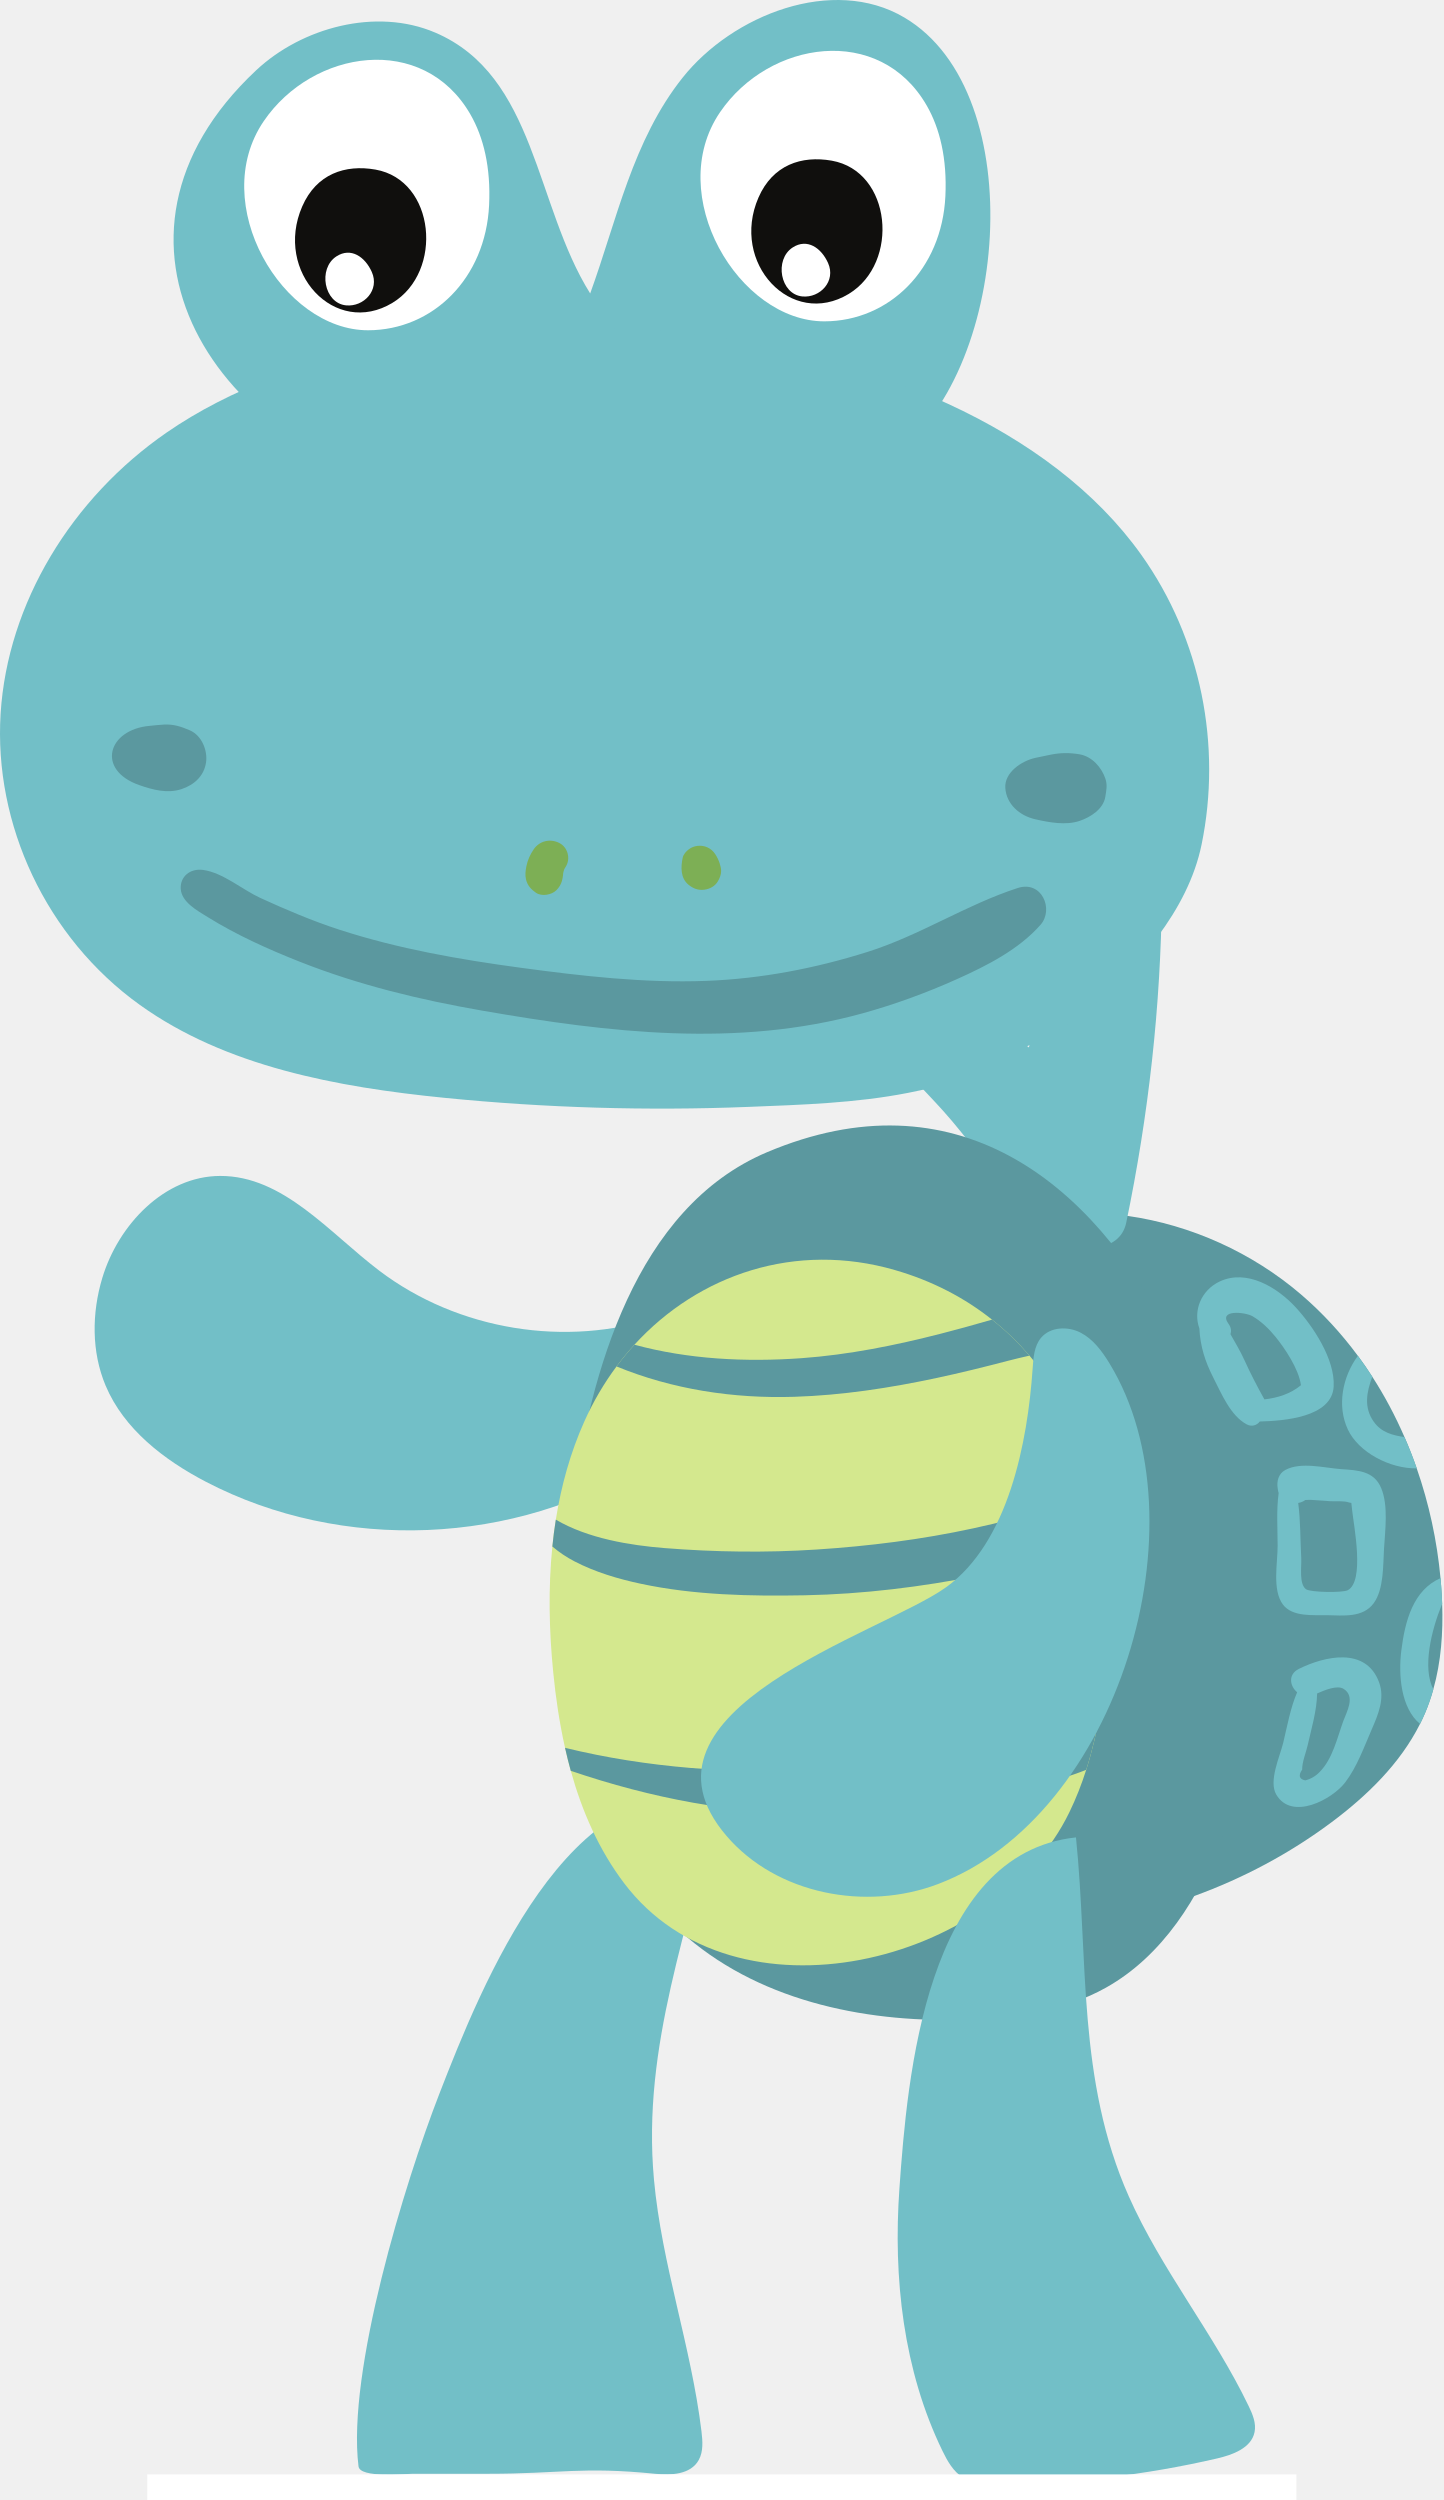
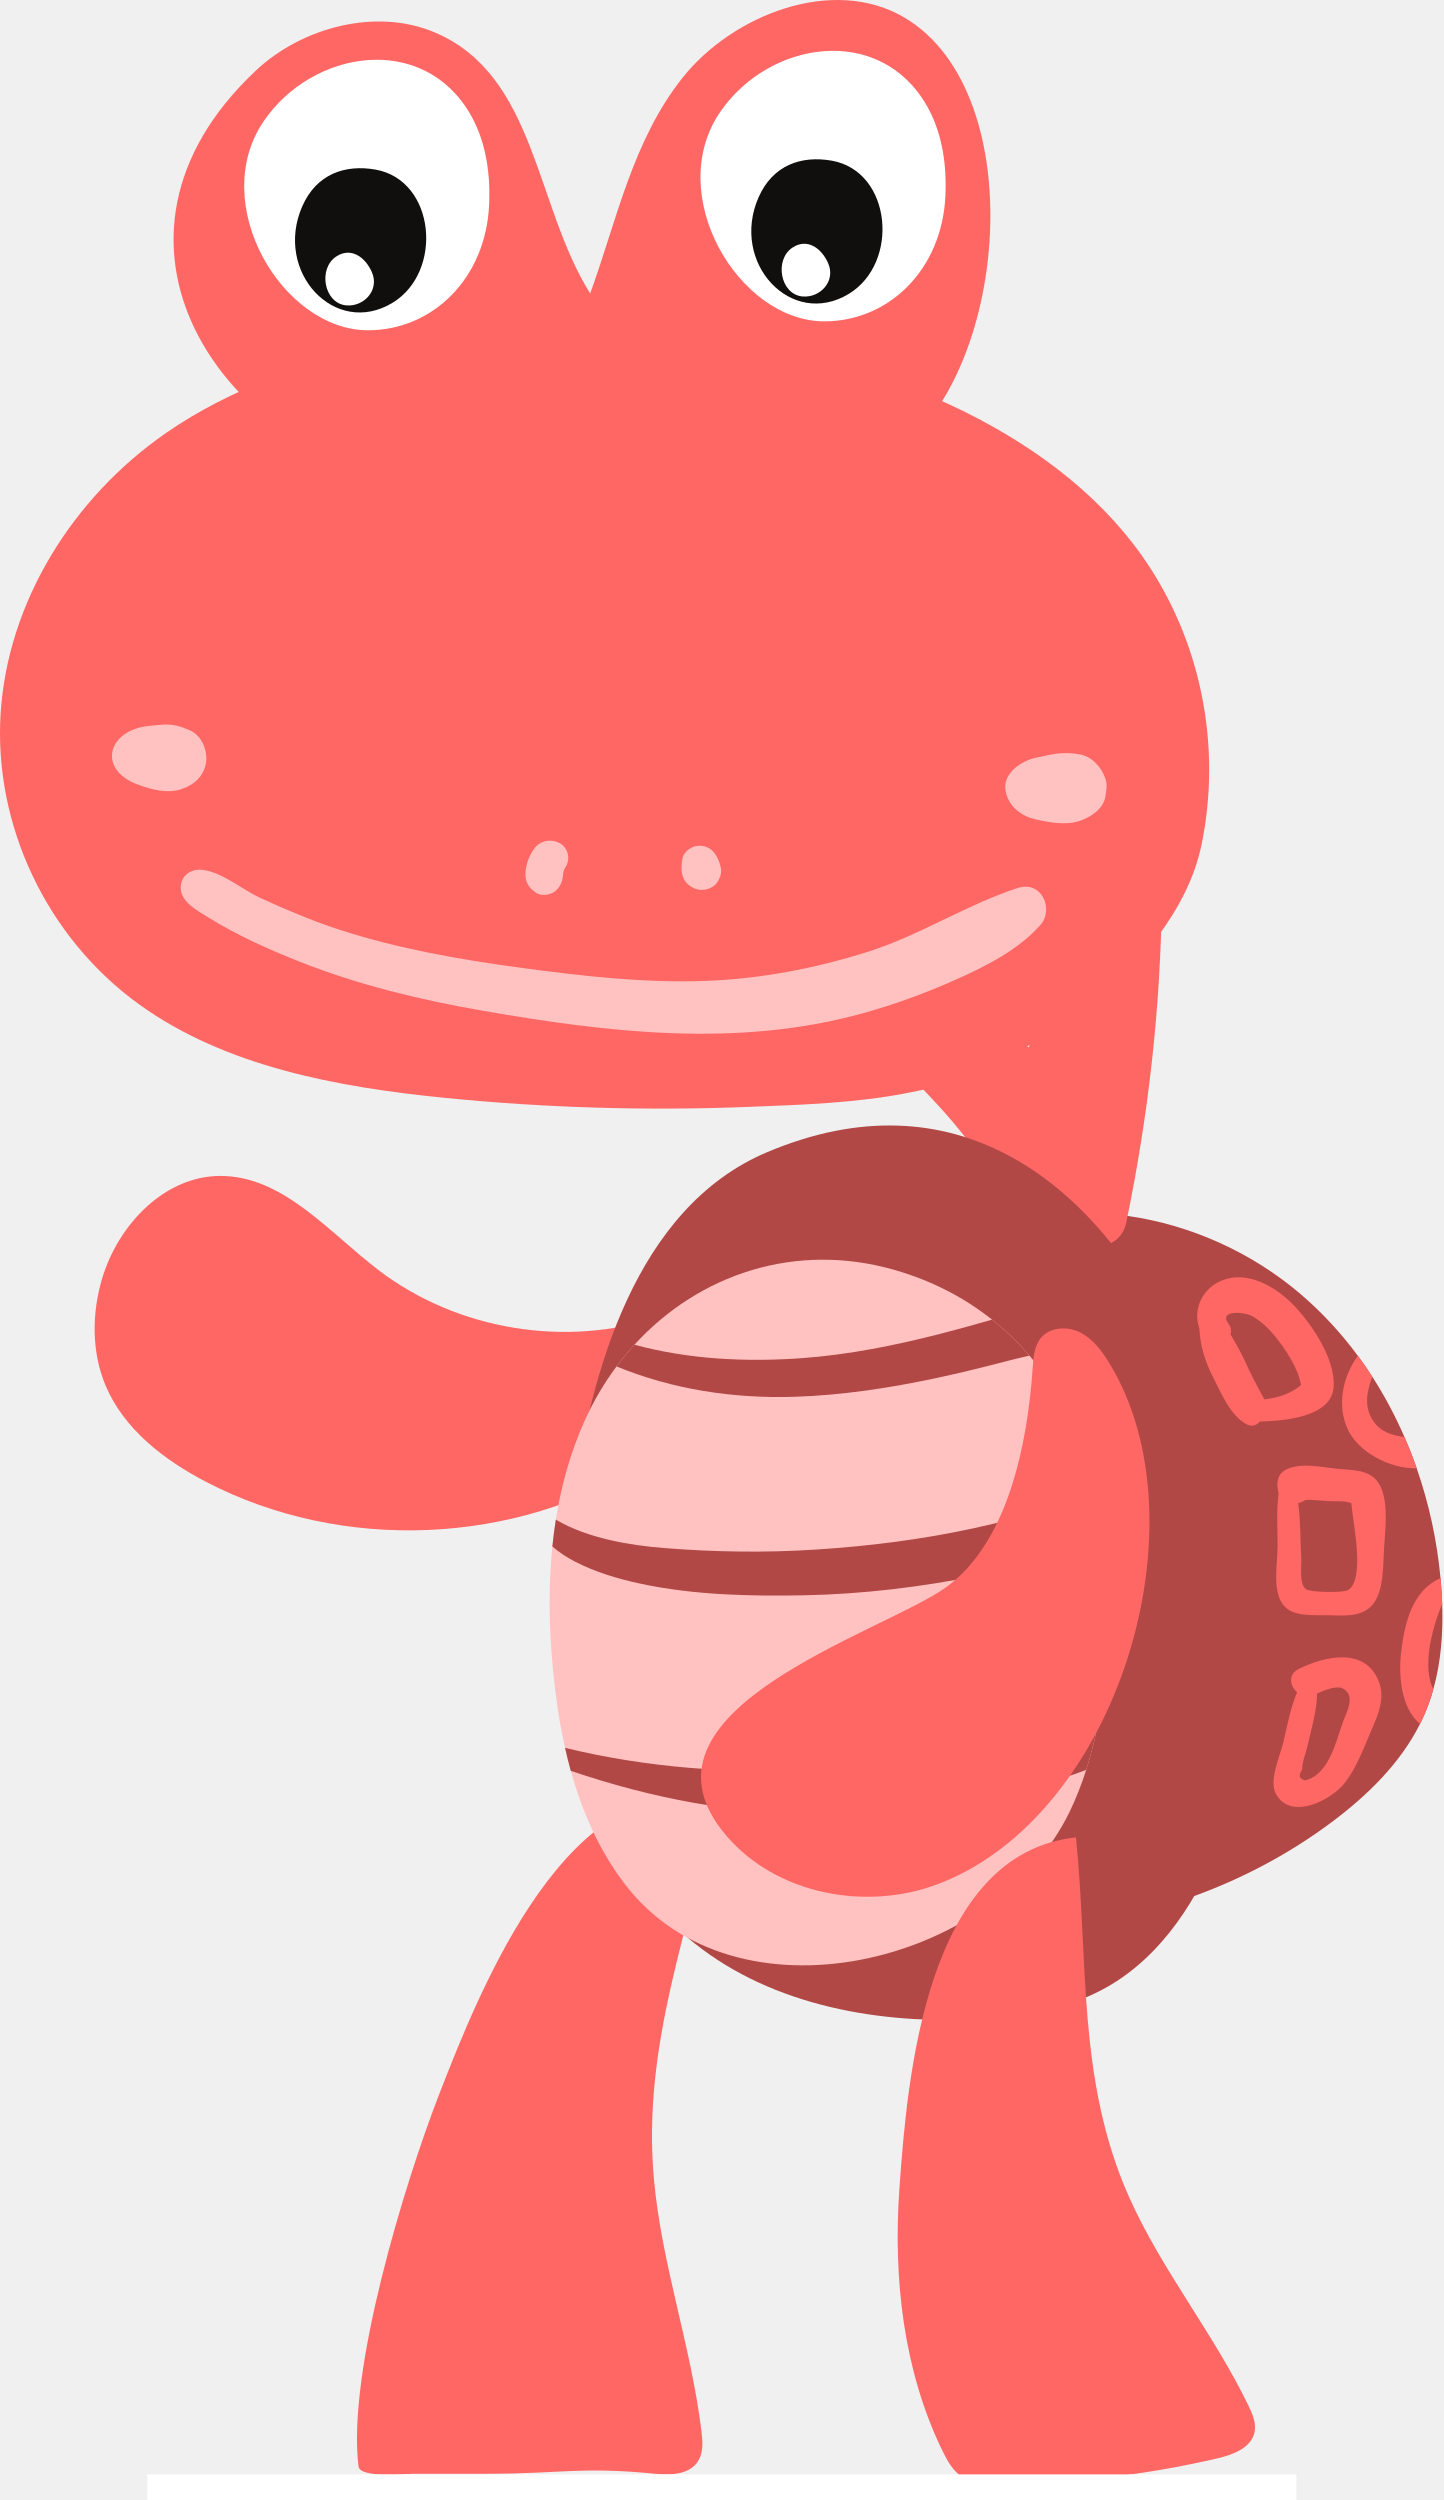
<svg xmlns="http://www.w3.org/2000/svg" width="451" height="781" viewBox="0 0 451 781" fill="none">
-   <path d="M447.773 527.729C447.079 530.249 446.213 532.743 445.186 535.168C444.693 536.315 444.173 537.448 443.613 538.555C437.399 550.955 427.053 561.009 415.879 569.343C402.853 579.048 388.373 586.768 373.106 592.303C361.761 596.448 349.974 599.369 338.014 601.023C324.987 602.835 311.747 603.129 298.654 601.821C298.521 601.821 298.387 601.809 298.254 601.781C297.454 601.715 296.641 601.621 295.839 601.529L296.827 585.863L298.239 563.181L299.227 547.515L302.667 492.821L303.121 485.555L303.614 477.541L306.787 427.181L307.681 412.888L307.814 410.648L309.521 383.515C312.747 382.423 316.014 381.529 319.321 380.835C325.681 379.476 332.161 378.848 338.667 378.863C343.201 378.875 347.747 379.208 352.254 379.848H352.267C372.039 382.661 391.173 391.315 406.399 404.356C413.066 410.063 419.013 416.529 424.199 423.555C425.773 425.676 427.279 427.863 428.706 430.089C432.559 436.063 435.919 442.381 438.759 448.941C440.159 452.143 441.439 455.409 442.586 458.715C446.439 469.781 448.933 481.343 450.013 492.995V493.009C450.079 493.796 450.146 494.595 450.213 495.381C450.359 497.249 450.466 499.115 450.533 500.995C450.533 500.995 450.533 500.995 450.533 501.009C450.853 510.023 450.199 519.129 447.773 527.729" fill="#5B989F" />
-   <path d="M342.011 277.149C339.682 287.711 337.327 298.265 335.027 308.833C330.151 308.376 324.948 310.845 323.8 316.288C323.032 319.939 322.238 323.584 321.431 327.224C320.079 326.107 318.486 325.516 316.823 325.369C318.156 323.749 319.61 322.231 321.074 320.824C326.982 315.159 320.934 304.345 312.96 306.885C303.45 309.917 297.443 316.097 293.535 324.657C289.411 321.645 285.054 319.028 280.434 317.147C275.842 315.277 273.191 320.808 275.004 324.411C274.939 324.428 274.874 324.445 274.808 324.464C281.335 333.765 290.147 341.584 297.466 350.279C305.058 359.297 311.824 368.787 317.838 378.931C320.107 382.76 324.534 384.327 328.76 383.376C328.902 383.344 329.034 383.3 329.172 383.264C330.87 388.943 337.362 391.22 342.671 389.572C346.879 389.248 350.819 386.845 351.827 382.003C358.808 348.447 362.638 314.261 362.967 279.985C363.08 268.18 344.648 265.203 342.011 277.149Z" fill="#72BFC7" />
-   <path d="M137.182 654.287C126.488 681.84 108.336 740.94 112 770.5C112.462 774.232 126.5 772.808 129 772.808C137.182 772.808 137.751 772.808 152.5 772.808C175 772.808 181.672 770.51 204.599 772.808C209.631 773.318 215.775 773.105 218.318 768.453C219.748 765.828 219.504 762.578 219.142 759.57C215.929 733.005 206.724 707.513 204.295 680.855C200.454 638.683 215.649 602.068 224 562.117C177.879 551.429 150.441 620.127 137.182 654.287Z" fill="#72BFC7" />
-   <path d="M206.069 411.316C176.894 421.117 143.026 415.569 118.503 396.973C102.779 385.048 88.485 367.288 68.751 367.363C51.376 367.428 36.987 382.571 31.966 399.207C28.657 410.172 28.55 422.315 32.995 432.872C38.726 446.483 51.238 456.085 64.335 462.912C106.81 485.049 160.978 482.812 201.482 457.243L206.069 411.316" fill="#72BFC7" />
-   <path d="M80.039 21.944C94.265 8.623 117.451 2.286 135.929 10.167C167.469 23.619 167.102 64.132 184.374 91.679C192.727 68.669 197.63 43.908 213.234 24.277C228.834 4.654 260.173 -7.704 282.498 5.458C322.709 29.164 314.875 118.291 278.51 142.316C260.717 154.072 237.395 155.528 215.445 156.56C188.729 157.819 161.686 159.056 135.449 154.309C67.309 141.98 23.782 74.623 80.039 21.944" fill="#72BFC7" />
+   <path d="M447.773 527.729C447.079 530.249 446.213 532.743 445.186 535.168C444.693 536.315 444.173 537.448 443.613 538.555C437.399 550.955 427.053 561.009 415.879 569.343C402.853 579.048 388.373 586.768 373.106 592.303C361.761 596.448 349.974 599.369 338.014 601.023C324.987 602.835 311.747 603.129 298.654 601.821C298.521 601.821 298.387 601.809 298.254 601.781C297.454 601.715 296.641 601.621 295.839 601.529L296.827 585.863L298.239 563.181L299.227 547.515L302.667 492.821L303.121 485.555L303.614 477.541L306.787 427.181L307.681 412.888L307.814 410.648L309.521 383.515C312.747 382.423 316.014 381.529 319.321 380.835C325.681 379.476 332.161 378.848 338.667 378.863C343.201 378.875 347.747 379.208 352.254 379.848H352.267C372.039 382.661 391.173 391.315 406.399 404.356C413.066 410.063 419.013 416.529 424.199 423.555C425.773 425.676 427.279 427.863 428.706 430.089C432.559 436.063 435.919 442.381 438.759 448.941C440.159 452.143 441.439 455.409 442.586 458.715C446.439 469.781 448.933 481.343 450.013 492.995V493.009C450.079 493.796 450.146 494.595 450.213 495.381C450.359 497.249 450.466 499.115 450.533 500.995C450.533 500.995 450.533 500.995 450.533 501.009C450.853 510.023 450.199 519.129 447.773 527.729" fill="#B24846" />
+   <path d="M342.011 277.149C339.682 287.71 337.327 298.265 335.027 308.833C330.151 308.376 324.948 310.845 323.8 316.288C323.032 319.938 322.238 323.584 321.431 327.224C320.079 326.106 318.486 325.516 316.823 325.369C318.156 323.749 319.61 322.23 321.074 320.824C326.982 315.158 320.934 304.345 312.96 306.885C303.45 309.917 297.443 316.097 293.535 324.657C289.411 321.645 285.054 319.028 280.434 317.146C275.842 315.277 273.191 320.808 275.004 324.411C274.939 324.428 274.874 324.445 274.808 324.464C281.335 333.765 290.147 341.584 297.466 350.278C305.058 359.297 311.824 368.786 317.838 378.93C320.107 382.76 324.534 384.327 328.76 383.376C328.902 383.344 329.034 383.3 329.172 383.264C330.87 388.942 337.362 391.22 342.671 389.572C346.879 389.248 350.819 386.845 351.827 382.002C358.808 348.447 362.638 314.261 362.967 279.985C363.08 268.18 344.648 265.202 342.011 277.149Z" fill="#FF6765" />
+   <path d="M137.182 654.287C126.488 681.84 108.336 740.94 112 770.5C112.462 774.232 126.5 772.808 129 772.808C137.182 772.808 137.751 772.808 152.5 772.808C175 772.808 181.672 770.51 204.599 772.808C209.631 773.318 215.775 773.105 218.318 768.453C219.748 765.828 219.504 762.578 219.142 759.57C215.929 733.005 206.724 707.513 204.295 680.855C200.454 638.683 215.649 602.068 224 562.117C177.879 551.429 150.441 620.127 137.182 654.287Z" fill="#FF6765" />
+   <path d="M206.069 411.316C176.894 421.117 143.026 415.569 118.503 396.973C102.779 385.048 88.485 367.288 68.751 367.362C51.376 367.428 36.987 382.57 31.966 399.206C28.657 410.172 28.55 422.314 32.995 432.872C38.726 446.482 51.238 456.085 64.335 462.912C106.81 485.049 160.978 482.812 201.482 457.242L206.069 411.316" fill="#FF6765" />
+   <path d="M80.039 21.944C94.265 8.623 117.451 2.286 135.929 10.167C167.469 23.619 167.102 64.132 184.374 91.679C192.727 68.67 197.63 43.908 213.234 24.278C228.834 4.654 260.173 -7.704 282.498 5.458C322.709 29.165 314.875 118.291 278.51 142.316C260.717 154.072 237.395 155.528 215.445 156.56C188.729 157.819 161.686 159.056 135.449 154.31C67.309 141.98 23.782 74.623 80.039 21.944" fill="#FF6765" />
  <path d="M289.511 32.977C274.774 7.333 240.237 12.621 224.942 35.051C207.333 60.871 230.757 100.441 257.558 100.388C277.807 100.347 294.253 84.135 295.339 61.278C295.897 49.507 293.611 40.112 289.511 32.977" fill="white" />
  <path d="M236.951 61.711C228.051 82.164 247.195 102.704 265.163 91.808C281.142 82.115 278.591 53.496 259.834 50.191C250.418 48.532 241.397 51.496 236.951 61.711" fill="#100F0D" />
  <path d="M247.635 77.307C241.799 81.089 243.734 91.94 250.657 92.609C256.198 93.144 261.227 87.829 258.686 82.16C256.57 77.439 252.173 74.365 247.635 77.307" fill="white" />
  <path d="M146.97 35.765C132.232 10.121 97.695 15.411 82.399 37.839C64.791 63.66 88.215 103.229 115.015 103.175C135.267 103.135 151.711 86.923 152.796 64.065C153.356 52.295 151.07 42.9 146.97 35.765" fill="white" />
  <path d="M94.41 64.5C85.51 84.952 104.654 105.492 122.622 94.596C138.6 84.903 136.051 56.284 117.292 52.979C107.878 51.32 98.855 54.284 94.41 64.5Z" fill="#100F0D" />
-   <path d="M105.095 80.095C99.258 83.879 101.193 94.728 108.116 95.396C113.657 95.932 118.686 90.617 116.145 84.949C114.029 80.228 109.633 77.153 105.095 80.095Z" fill="white" />
-   <path d="M52.102 135.093C22.389 155.601 2.354 188.433 0.191 222.935C-1.973 257.435 14.339 292.836 43.619 313.883C70.472 333.185 105.271 339.615 138.934 342.971C170.398 346.107 202.111 347.047 233.725 345.796C250.291 345.141 267.438 344.604 283.597 341.425C294.41 339.299 301.56 337.215 310.694 331.904C320.008 326.485 330.649 323.753 338.65 316.261C355.049 302.705 371.133 284.496 375.373 263.848C381.733 232.94 375.266 199.691 356.591 173.395C300.01 93.748 130.766 80.803 52.102 135.093" fill="#72BFC7" />
-   <path d="M317.923 277.417C301.712 282.692 287.455 292.185 271.038 297.368C254.74 302.511 237.736 305.789 220.538 306.429C201.223 307.149 181.919 304.924 162.838 302.351C143.615 299.76 124.454 296.425 106.067 290.451C97.568 287.689 89.374 284.203 81.298 280.503C75.774 277.973 69.58 272.565 63.387 271.759C59.355 271.236 56.243 273.876 56.46 277.66C56.7 281.815 61.604 284.46 64.902 286.507C73.93 292.108 83.738 296.525 93.696 300.464C112.066 307.731 131.259 312.361 150.835 315.757C190.204 322.588 230.312 327.376 269.427 316.575C279.494 313.795 289.328 310.191 298.795 305.949C308.35 301.668 318.262 296.635 325.066 288.905C329.283 284.115 325.514 274.948 317.923 277.417" fill="#5B989F" />
-   <path d="M224.826 269.725C224.477 268.651 224.003 267.669 223.366 266.728C222.167 264.955 220.102 263.977 217.861 264.259C216.867 264.384 216.042 264.703 215.247 265.277C214.357 265.921 213.491 266.895 213.269 267.964C212.669 270.835 212.523 274.367 215.165 276.453C216.615 277.599 218.107 278.183 220.021 277.941C221.761 277.723 223.375 276.839 224.245 275.357C224.827 274.365 225.282 273.269 225.282 272.12C225.282 271.323 225.073 270.488 224.826 269.725" fill="#7DAF55" />
-   <path d="M174.681 263.32C171.791 261.891 168.542 262.728 166.771 265.261C165.663 266.847 164.825 268.7 164.455 270.564C164.175 271.981 163.986 273.369 164.338 274.792C164.787 276.612 165.849 277.795 167.415 278.887C169.218 280.145 172.329 279.576 173.799 278.116C174.659 277.263 175.225 276.32 175.555 275.193C175.734 274.583 175.823 273.959 175.894 273.327C175.899 273.268 175.915 273.077 175.927 272.889C175.955 272.728 175.993 272.493 176.01 272.423C176.081 272.145 176.211 271.864 176.263 271.587C176.266 271.573 176.265 271.572 176.267 271.56C176.43 271.283 176.581 271 176.755 270.725C178.302 268.289 177.427 264.679 174.681 263.32" fill="#7DAF55" />
-   <path d="M345.299 243.184C344.15 239.813 341.215 236.317 337.249 235.647C334.154 235.123 331.359 235.132 328.271 235.752C326.665 236.075 325.039 236.403 323.441 236.756C319.053 237.725 313.71 241.389 314.059 246.199C314.418 251.165 318.41 254.807 323.441 255.947C327.811 256.937 332.949 257.897 337.249 256.459C340.741 255.291 344.703 252.705 345.299 248.923C345.626 246.845 346.007 245.259 345.299 243.184" fill="#5B989F" />
-   <path d="M59.235 228.121C56.491 226.961 54.294 226.216 51.246 226.352C49.769 226.417 48.261 226.623 46.783 226.752C33.626 227.897 29.983 240.525 43.486 245.257C47.691 246.731 52.267 247.967 56.666 246.532C60.783 245.189 63.775 242.315 64.373 238.157C64.894 234.528 63.098 229.753 59.235 228.121" fill="#5B989F" />
-   <path d="M381.826 573.604C412.026 492.292 356.289 310.624 239.601 359.96C198.427 377.369 184.438 429.171 178.811 469.303C172.014 517.787 177.448 573.537 214.742 605.257C238.774 625.697 272.038 632.209 303.558 630.875C318.037 630.261 332.826 628.035 345.473 620.96C363.21 611.037 374.746 592.656 381.826 573.604Z" fill="#5B989F" />
-   <path d="M346.537 507.065C346.066 516.221 345.282 525.457 343.738 534.509C342.666 540.749 341.253 546.897 339.33 552.888V552.901C337.89 557.415 336.165 561.836 334.083 566.127C310.955 613.939 229.525 633.863 195.03 588.377C187.102 577.925 181.831 565.879 178.311 553.203C177.658 550.835 177.057 548.441 176.519 546.021C174.781 538.264 173.603 530.336 172.831 522.461C171.535 509.432 171.234 496.155 172.557 483.127C172.831 480.313 173.197 477.515 173.642 474.741C175.317 464.157 178.169 453.824 182.563 444.027C185.337 437.839 188.711 432.096 192.597 426.876C194.362 424.509 196.233 422.233 198.195 420.088C218.366 398.02 248.637 387.829 279.522 396.751C291.307 400.151 301.394 405.476 309.909 412.252C314.201 415.64 318.098 419.421 321.605 423.501C332.095 435.733 339.094 450.711 342.993 466.84C343.018 466.972 343.058 467.089 343.083 467.219C344.182 471.851 345.033 476.547 345.634 481.32V481.335C346.694 489.812 346.982 498.457 346.537 507.065Z" fill="#D4E88E" />
-   <path d="M321.605 423.501C319.263 424.051 316.947 424.561 314.749 425.149C307.411 427.073 300.059 428.891 292.642 430.475C278.017 433.6 263.105 435.889 248.139 436.361C229.079 436.963 210.047 434.044 192.597 426.876C194.362 424.509 196.233 422.233 198.195 420.088C215.045 424.665 232.951 425.541 250.338 424.3C265.118 423.24 279.705 420.297 294.055 416.608C299.366 415.248 304.638 413.769 309.909 412.252C314.201 415.64 318.098 419.421 321.605 423.501" fill="#5B989F" />
-   <path d="M345.634 481.32V481.335C341.005 483.336 336.019 484.697 331.363 486.031C322.911 488.451 314.343 490.504 305.725 492.217C287.867 495.763 269.618 498.013 251.41 498.367C234.445 498.693 216.862 498.327 200.197 494.768C193.133 493.264 185.991 491.145 179.542 487.809C176.898 486.449 174.622 484.879 172.557 483.127C172.831 480.313 173.197 477.515 173.642 474.741C183.635 480.628 196.835 482.76 207.654 483.624C223.429 484.879 239.218 485.101 255.006 484.081C271.542 483.008 287.919 480.955 304.127 477.436C312.33 475.656 320.466 473.551 328.498 471.131C333.181 469.717 338.047 467.913 342.993 466.84C343.018 466.972 343.058 467.089 343.083 467.219C344.182 471.851 345.033 476.547 345.634 481.32" fill="#5B989F" />
-   <path d="M343.738 534.509C342.666 540.749 341.252 546.897 339.33 552.888V552.901C328.446 557.18 316.49 559.639 305.527 561.836C289.386 565.093 272.915 566.676 256.447 566.715C229.447 566.781 203.506 561.784 178.311 553.203C177.658 550.835 177.056 548.441 176.519 546.021C202.132 552.287 229.027 554.145 255.228 553.072C271.188 552.419 287.056 550.247 302.635 546.78C316.632 543.68 329.923 537.977 343.738 534.509" fill="#5B989F" />
-   <path d="M280.982 683.631C278.992 711.581 282.171 740.436 294.417 765.641C295.963 768.828 297.781 772.081 300.783 773.961C303.947 775.935 307.891 776.042 311.618 776.014C334.674 775.908 357.718 773.228 380.186 768.028C385.106 766.895 390.892 764.774 391.919 759.814C392.506 757.028 391.306 754.201 390.066 751.632C379.146 728.956 362.838 709.129 352.624 686.123C336.468 649.725 340.046 612.271 336.134 574.003C289.146 579.04 283.448 648.976 280.982 683.631" fill="#72BFC7" />
-   <path d="M394.999 437.168C392.746 433.129 390.626 429.036 388.719 424.821C387.493 422.129 385.919 419.476 384.399 416.809C384.719 415.809 384.613 414.689 383.826 413.621C380.413 408.995 388.973 409.848 391.293 411.196C394.013 412.781 396.439 415.129 398.413 417.555C401.239 421.009 405.759 427.636 406.413 432.743C403.199 435.423 399.133 436.703 394.999 437.168ZM404.773 408.409C399.093 402.236 389.533 396.315 380.986 400.356C375.213 403.101 372.679 409.501 374.679 414.981C374.959 420.569 376.439 425.275 379.053 430.409C381.599 435.369 384.359 442.181 389.413 444.941C391.039 445.835 392.666 445.275 393.546 444.076C401.039 443.888 416.093 442.796 416.639 433.155C417.106 424.661 410.186 414.275 404.773 408.409" fill="#72BFC7" />
-   <path d="M421.039 496.781C419.426 497.636 409.359 497.463 407.999 496.476C405.746 494.835 406.653 489.381 406.506 486.689C406.199 481.168 406.306 475.208 405.559 469.515C406.399 469.409 407.133 469.076 407.733 468.608C408.413 468.583 409.146 468.529 409.506 468.555C411.506 468.703 413.493 468.835 415.493 468.969C417.319 469.101 419.786 468.768 421.466 469.381C421.759 469.448 421.986 469.488 422.159 469.515C422.253 470.288 422.333 471.048 422.413 471.821C422.933 476.715 426.386 493.955 421.039 496.781V496.781ZM431.479 464.875C429.239 459.501 424.186 459.315 419.079 458.969C413.746 458.595 406.413 456.569 401.506 459.236C399.359 460.409 398.786 462.796 399.159 465.023L399.306 465.888C399.333 466.076 399.399 466.249 399.453 466.423C398.719 471.821 399.119 477.448 399.133 482.848C399.159 488.155 397.359 496.729 400.799 501.275C403.786 505.208 410.239 504.501 414.519 504.583C419.586 504.676 425.773 505.463 429.146 500.835C432.333 496.476 432.053 489.023 432.359 483.941C432.693 478.168 433.786 470.369 431.479 464.875" fill="#72BFC7" />
-   <path d="M419.653 537.636C417.759 542.875 416.333 549.396 412.346 553.476C411.079 554.835 409.546 555.743 407.746 556.196C405.853 555.781 405.546 554.648 406.799 552.835C406.746 550.476 407.999 547.515 408.506 545.261C409.679 540.036 411.373 534.463 411.466 529.036C413.826 527.995 417.746 526.356 419.733 527.595C423.546 529.981 420.679 534.809 419.653 537.636ZM430.813 525.529C426.693 514.396 413.839 517.369 405.773 521.356C402.293 523.076 402.933 526.743 405.226 528.661C403.093 533.648 402.119 539.315 400.866 544.488C399.839 548.729 396.226 556.435 398.719 560.648C403.586 568.888 416.173 562.155 420.239 556.821C423.973 551.916 426.119 545.781 428.559 540.181C430.573 535.569 432.693 530.555 430.813 525.529Z" fill="#72BFC7" />
-   <path d="M450.532 501.009C447.066 509.448 444.319 521.076 447.772 527.729C447.079 530.249 446.212 532.743 445.186 535.168C444.692 536.315 444.172 537.448 443.612 538.555C437.652 533.595 436.812 523.343 437.772 515.621C438.932 506.356 441.479 496.756 450.012 493.009C450.079 493.796 450.146 494.595 450.212 495.381C450.359 497.249 450.466 499.115 450.532 500.995C450.532 500.995 450.532 500.995 450.532 501.009Z" fill="#72BFC7" />
-   <path d="M442.586 458.715C434.226 458.863 424.413 453.703 421.079 446.595C417.586 439.143 419.399 430.115 424.199 423.555C425.772 425.676 427.279 427.863 428.706 430.089C426.946 434.848 425.959 439.636 429.159 444.143C431.532 447.501 435.052 448.396 438.759 448.941C440.159 452.143 441.439 455.409 442.586 458.715Z" fill="#72BFC7" />
-   <path d="M295.488 495.904C275.489 510.234 193.364 534.408 226.991 573.575C242.642 591.802 270.49 597.099 292.963 588.606C349.435 567.267 376.888 475.476 346.586 425.896C344.26 422.091 341.491 418.324 337.52 416.294C333.551 414.262 328.108 414.496 325.236 417.91C323.041 420.518 322.826 424.198 322.591 427.599C321.02 450.372 315.12 481.838 295.488 495.904" fill="#72BFC7" />
+   <path d="M105.095 80.095C99.258 83.879 101.193 94.728 108.116 95.396C113.657 95.932 118.686 90.618 116.145 84.95C114.029 80.228 109.633 77.154 105.095 80.095Z" fill="white" />
+   <path d="M52.102 135.093C22.389 155.601 2.354 188.433 0.191 222.934C-1.973 257.434 14.339 292.836 43.619 313.882C70.472 333.185 105.271 339.614 138.934 342.97C170.398 346.106 202.111 347.046 233.725 345.796C250.291 345.141 267.438 344.604 283.597 341.425C294.41 339.298 301.56 337.214 310.694 331.904C320.008 326.485 330.649 323.753 338.65 316.261C355.049 302.705 371.133 284.496 375.373 263.848C381.733 232.94 375.266 199.69 356.591 173.394C300.01 93.748 130.766 80.802 52.102 135.093" fill="#FF6765" />
+   <path d="M317.923 277.417C301.712 282.692 287.455 292.185 271.038 297.368C254.74 302.51 237.736 305.789 220.538 306.429C201.223 307.149 181.919 304.924 162.838 302.35C143.615 299.76 124.454 296.425 106.067 290.45C97.568 287.689 89.374 284.202 81.298 280.502C75.774 277.973 69.58 272.565 63.387 271.758C59.355 271.236 56.243 273.876 56.46 277.66C56.7 281.814 61.604 284.46 64.902 286.506C73.93 292.108 83.738 296.525 93.696 300.464C112.066 307.73 131.259 312.361 150.835 315.757C190.204 322.588 230.312 327.376 269.427 316.574C279.494 313.794 289.328 310.19 298.795 305.949C308.35 301.668 318.262 296.634 325.066 288.905C329.283 284.114 325.514 274.948 317.923 277.417" fill="#FFC2C1" />
+   <path d="M224.826 269.725C224.477 268.651 224.003 267.669 223.366 266.728C222.167 264.955 220.102 263.977 217.861 264.259C216.867 264.384 216.042 264.703 215.247 265.277C214.357 265.921 213.491 266.895 213.269 267.964C212.669 270.835 212.523 274.367 215.165 276.453C216.615 277.599 218.107 278.183 220.021 277.941C221.761 277.723 223.375 276.839 224.245 275.357C224.827 274.365 225.282 273.269 225.282 272.12C225.282 271.323 225.073 270.488 224.826 269.725" fill="#FFC2C1" />
+   <path d="M174.681 263.32C171.791 261.891 168.542 262.728 166.771 265.261C165.663 266.847 164.825 268.7 164.455 270.564C164.175 271.981 163.986 273.369 164.338 274.792C164.787 276.612 165.849 277.795 167.415 278.887C169.218 280.145 172.329 279.576 173.799 278.116C174.659 277.263 175.225 276.32 175.555 275.193C175.734 274.583 175.823 273.959 175.894 273.327C175.899 273.268 175.915 273.077 175.927 272.889C175.955 272.728 175.993 272.493 176.01 272.423C176.081 272.145 176.211 271.864 176.263 271.587C176.266 271.573 176.265 271.572 176.267 271.56C176.43 271.283 176.581 271 176.755 270.725C178.302 268.289 177.427 264.679 174.681 263.32" fill="#FFC2C1" />
+   <path d="M345.299 243.184C344.15 239.813 341.215 236.317 337.249 235.647C334.154 235.123 331.359 235.132 328.271 235.752C326.665 236.075 325.039 236.403 323.441 236.756C319.053 237.725 313.71 241.389 314.059 246.199C314.418 251.165 318.41 254.807 323.441 255.947C327.811 256.937 332.949 257.897 337.249 256.459C340.741 255.291 344.703 252.705 345.299 248.923C345.626 246.845 346.007 245.259 345.299 243.184" fill="#FFC2C1" />
+   <path d="M59.235 228.121C56.491 226.961 54.294 226.216 51.246 226.352C49.769 226.417 48.261 226.623 46.783 226.752C33.626 227.897 29.983 240.525 43.486 245.257C47.691 246.731 52.267 247.967 56.666 246.532C60.783 245.189 63.775 242.315 64.373 238.157C64.894 234.528 63.098 229.753 59.235 228.121" fill="#FFC2C1" />
+   <path d="M381.826 573.604C412.026 492.292 356.289 310.624 239.601 359.96C198.427 377.369 184.438 429.17 178.811 469.302C172.014 517.786 177.448 573.537 214.742 605.257C238.774 625.697 272.038 632.209 303.558 630.874C318.037 630.261 332.826 628.034 345.473 620.96C363.21 611.037 374.746 592.656 381.826 573.604Z" fill="#B24846" />
+   <path d="M346.537 507.065C346.066 516.221 345.282 525.457 343.738 534.509C342.666 540.749 341.253 546.897 339.33 552.888V552.901C337.89 557.415 336.165 561.836 334.083 566.127C310.955 613.939 229.525 633.863 195.03 588.377C187.102 577.925 181.831 565.879 178.311 553.203C177.658 550.835 177.057 548.441 176.519 546.021C174.781 538.264 173.603 530.336 172.831 522.461C171.535 509.432 171.234 496.155 172.557 483.127C172.831 480.313 173.197 477.515 173.642 474.741C175.317 464.157 178.169 453.824 182.563 444.027C185.337 437.839 188.711 432.096 192.597 426.876C194.362 424.509 196.233 422.233 198.195 420.088C218.366 398.02 248.637 387.829 279.522 396.751C291.307 400.151 301.394 405.476 309.909 412.252C314.201 415.64 318.098 419.421 321.605 423.501C332.095 435.733 339.094 450.711 342.993 466.84C343.018 466.972 343.058 467.089 343.083 467.219C344.182 471.851 345.033 476.547 345.634 481.32V481.335C346.694 489.812 346.982 498.457 346.537 507.065Z" fill="#FFC2C1" />
+   <path d="M321.605 423.501C319.263 424.051 316.947 424.561 314.749 425.149C307.411 427.073 300.059 428.891 292.642 430.475C278.017 433.6 263.105 435.889 248.139 436.361C229.079 436.963 210.047 434.044 192.597 426.876C194.362 424.509 196.233 422.233 198.195 420.088C215.045 424.665 232.951 425.541 250.338 424.3C265.118 423.24 279.705 420.297 294.055 416.608C299.366 415.248 304.638 413.769 309.909 412.252C314.201 415.64 318.098 419.421 321.605 423.501" fill="#B24846" />
+   <path d="M345.634 481.32V481.334C341.005 483.336 336.019 484.697 331.363 486.03C322.911 488.45 314.343 490.504 305.725 492.217C287.867 495.762 269.618 498.013 251.41 498.366C234.445 498.693 216.862 498.326 200.197 494.768C193.133 493.264 185.991 491.145 179.542 487.809C176.898 486.449 174.622 484.878 172.557 483.126C172.831 480.313 173.197 477.515 173.642 474.741C183.635 480.628 196.835 482.76 207.654 483.624C223.429 484.878 239.218 485.101 255.006 484.081C271.542 483.008 287.919 480.954 304.127 477.436C312.33 475.656 320.466 473.55 328.498 471.13C333.181 469.717 338.047 467.913 342.993 466.84C343.018 466.972 343.058 467.089 343.083 467.218C344.182 471.85 345.033 476.546 345.634 481.32" fill="#B24846" />
+   <path d="M343.738 534.509C342.666 540.749 341.252 546.897 339.33 552.888V552.901C328.446 557.18 316.49 559.639 305.527 561.836C289.386 565.093 272.915 566.676 256.447 566.715C229.447 566.781 203.506 561.784 178.311 553.203C177.658 550.835 177.056 548.441 176.519 546.021C202.132 552.287 229.027 554.145 255.228 553.072C271.188 552.419 287.056 550.247 302.635 546.78C316.632 543.68 329.923 537.977 343.738 534.509" fill="#B24846" />
+   <path d="M280.982 683.631C278.992 711.581 282.171 740.436 294.417 765.641C295.963 768.828 297.781 772.081 300.783 773.961C303.947 775.935 307.891 776.042 311.618 776.014C334.674 775.908 357.718 773.228 380.186 768.028C385.106 766.895 390.892 764.774 391.919 759.814C392.506 757.028 391.306 754.201 390.066 751.632C379.146 728.956 362.838 709.129 352.624 686.123C336.468 649.725 340.046 612.271 336.134 574.003C289.146 579.04 283.448 648.976 280.982 683.631" fill="#FF6765" />
+   <path d="M394.999 437.168C392.746 433.13 390.626 429.036 388.719 424.822C387.493 422.13 385.919 419.476 384.399 416.81C384.719 415.81 384.613 414.69 383.826 413.622C380.413 408.995 388.973 409.848 391.293 411.196C394.013 412.782 396.439 415.13 398.413 417.555C401.239 421.01 405.759 427.636 406.413 432.743C403.199 435.423 399.133 436.703 394.999 437.168ZM404.773 408.41C399.093 402.236 389.533 396.315 380.986 400.356C375.213 403.102 372.679 409.502 374.679 414.982C374.959 420.57 376.439 425.275 379.053 430.41C381.599 435.37 384.359 442.182 389.413 444.942C391.039 445.835 392.666 445.275 393.546 444.076C401.039 443.888 416.093 442.796 416.639 433.155C417.106 424.662 410.186 414.275 404.773 408.41" fill="#FF6765" />
+   <path d="M421.039 496.782C419.426 497.636 409.359 497.463 407.999 496.476C405.746 494.835 406.653 489.382 406.506 486.69C406.199 481.168 406.306 475.208 405.559 469.515C406.399 469.41 407.133 469.076 407.733 468.608C408.413 468.583 409.146 468.53 409.506 468.555C411.506 468.703 413.493 468.835 415.493 468.97C417.319 469.102 419.786 468.768 421.466 469.382C421.759 469.448 421.986 469.488 422.159 469.515C422.253 470.288 422.333 471.048 422.413 471.822C422.933 476.715 426.386 493.955 421.039 496.782V496.782ZM431.479 464.875C429.239 459.502 424.186 459.315 419.079 458.97C413.746 458.595 406.413 456.57 401.506 459.236C399.359 460.41 398.786 462.796 399.159 465.023L399.306 465.888C399.333 466.076 399.399 466.25 399.453 466.423C398.719 471.822 399.119 477.448 399.133 482.848C399.159 488.155 397.359 496.73 400.799 501.275C403.786 505.208 410.239 504.502 414.519 504.583C419.586 504.676 425.773 505.463 429.146 500.835C432.333 496.476 432.053 489.023 432.359 483.942C432.693 478.168 433.786 470.37 431.479 464.875" fill="#FF6765" />
+   <path d="M419.653 537.636C417.759 542.875 416.333 549.396 412.346 553.476C411.079 554.835 409.546 555.743 407.746 556.196C405.853 555.781 405.546 554.648 406.799 552.835C406.746 550.476 407.999 547.515 408.506 545.261C409.679 540.036 411.373 534.463 411.466 529.036C413.826 527.995 417.746 526.356 419.733 527.595C423.546 529.981 420.679 534.809 419.653 537.636ZM430.813 525.529C426.693 514.396 413.839 517.369 405.773 521.356C402.293 523.076 402.933 526.743 405.226 528.661C403.093 533.648 402.119 539.315 400.866 544.488C399.839 548.729 396.226 556.435 398.719 560.648C403.586 568.888 416.173 562.155 420.239 556.821C423.973 551.916 426.119 545.781 428.559 540.181C430.573 535.569 432.693 530.555 430.813 525.529Z" fill="#FF6765" />
+   <path d="M450.532 501.009C447.066 509.448 444.319 521.076 447.772 527.729C447.079 530.249 446.212 532.743 445.186 535.168C444.692 536.315 444.172 537.448 443.612 538.555C437.652 533.595 436.812 523.343 437.772 515.621C438.932 506.356 441.479 496.756 450.012 493.009C450.079 493.796 450.146 494.595 450.212 495.381C450.359 497.249 450.466 499.115 450.532 500.995C450.532 500.995 450.532 500.995 450.532 501.009Z" fill="#FF6765" />
+   <path d="M442.586 458.715C434.226 458.863 424.413 453.703 421.079 446.595C417.586 439.143 419.399 430.115 424.199 423.555C425.772 425.676 427.279 427.863 428.706 430.089C426.946 434.848 425.959 439.636 429.159 444.143C431.532 447.501 435.052 448.396 438.759 448.941C440.159 452.143 441.439 455.409 442.586 458.715Z" fill="#FF6765" />
+   <path d="M295.488 495.904C275.489 510.234 193.364 534.408 226.991 573.575C242.642 591.802 270.49 597.099 292.963 588.606C349.435 567.267 376.888 475.476 346.586 425.896C344.26 422.091 341.491 418.324 337.52 416.294C333.551 414.262 328.108 414.496 325.236 417.91C323.041 420.518 322.826 424.198 322.591 427.599C321.02 450.372 315.12 481.838 295.488 495.904Z" fill="#FF6765" />
  <rect x="46" y="773" width="359" height="8" fill="white" />
</svg>
